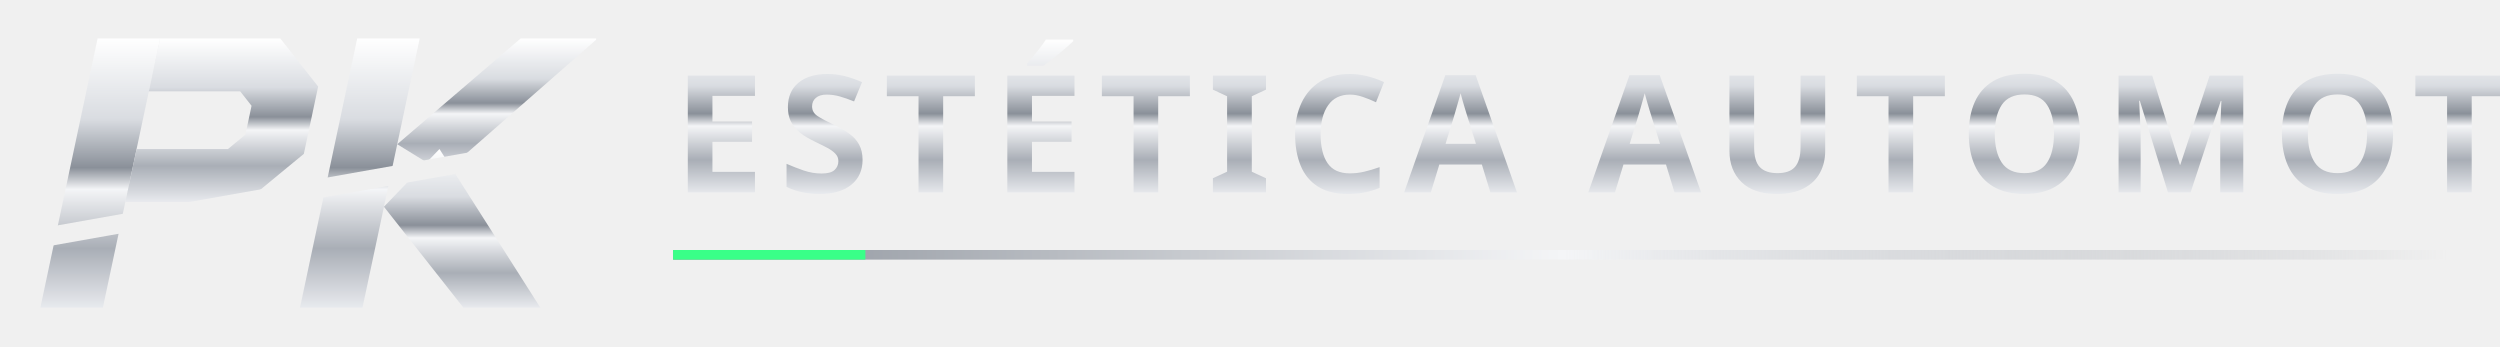
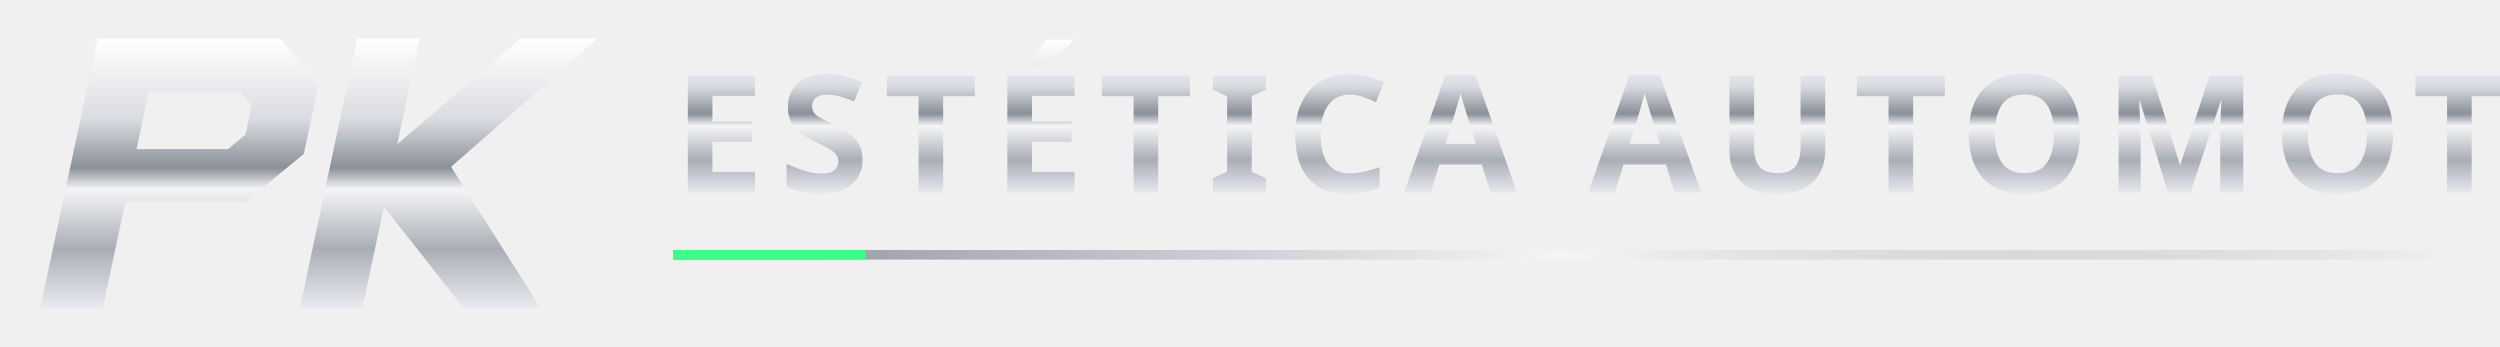
<svg xmlns="http://www.w3.org/2000/svg" viewBox="0 0 520 72" role="img" aria-labelledby="t">
  <defs>
    <linearGradient id="cromo" x1="0" y1="0" x2="0" y2="1">
      <stop offset="0" stop-color="#ffffff" />
      <stop offset="0.3" stop-color="#d9dce1" />
      <stop offset="0.48" stop-color="#8a9099" />
      <stop offset="0.56" stop-color="#f4f5f7" />
      <stop offset="0.78" stop-color="#a9aeb6" />
      <stop offset="1" stop-color="#e8eaee" />
    </linearGradient>
    <linearGradient id="friso" x1="0" y1="0" x2="1" y2="0">
      <stop offset="0" stop-color="#8a9099" />
      <stop offset="0.5" stop-color="#f4f5f7" />
      <stop offset="1" stop-color="#8a9099" stop-opacity="0" />
    </linearGradient>
-     <mask id="corte">
-       <rect width="124" height="72" fill="#fff" />
-       <polygon points="0,49 124,27 124,31 0,53" fill="#000" />
-     </mask>
  </defs>
-   <g mask="url(#corte)" fill="url(#cromo)">
+   <g fill="url(#cromo)">
    <g transform="translate(14 0) skewX(-12)">
-       <rect x="8" y="8" width="13" height="56" />
-       <path d="M21 8h25l10 10v14l-10 10H21V31h19l3-3v-6l-3-3H21z" />
-       <rect x="62" y="8" width="13" height="56" />
-       <path d="M75 30L96 8h16L86 36z" />
-       <path d="M84 31l28 33H96L75 43z" />
+       <path fill-rule="evenodd" d="M8 8H46L56 18V32L46 42H21V64H8ZM21 19V31H40L43 28V22L40 19ZM62 8H75V30L96 8H112L87.2 34.7L112 64H96L75 43V64H62Z" />
    </g>
  </g>
  <text x="140" y="40" fill="url(#cromo)" font-family="'Saira Extra Condensed', 'Arial Narrow', sans-serif" font-size="34" font-weight="800" letter-spacing="3">ESTÉTICA AUTOMOTIVA</text>
  <rect x="140" y="52" width="370" height="2" fill="url(#friso)" />
  <rect x="140" y="52" width="40" height="2" fill="#39ff88" />
</svg>
